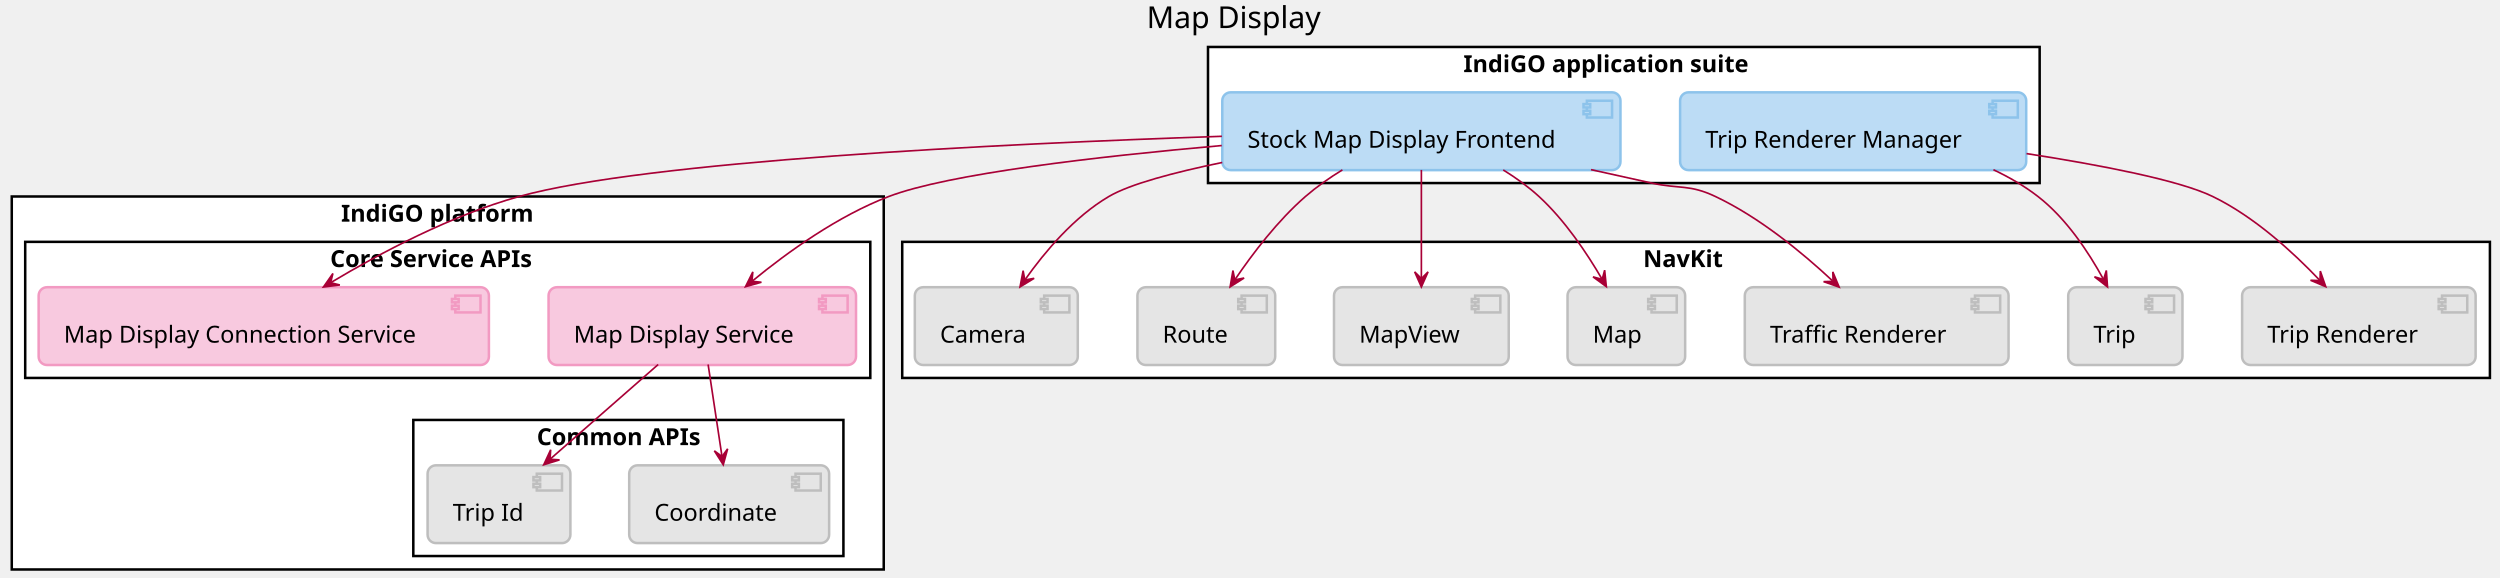
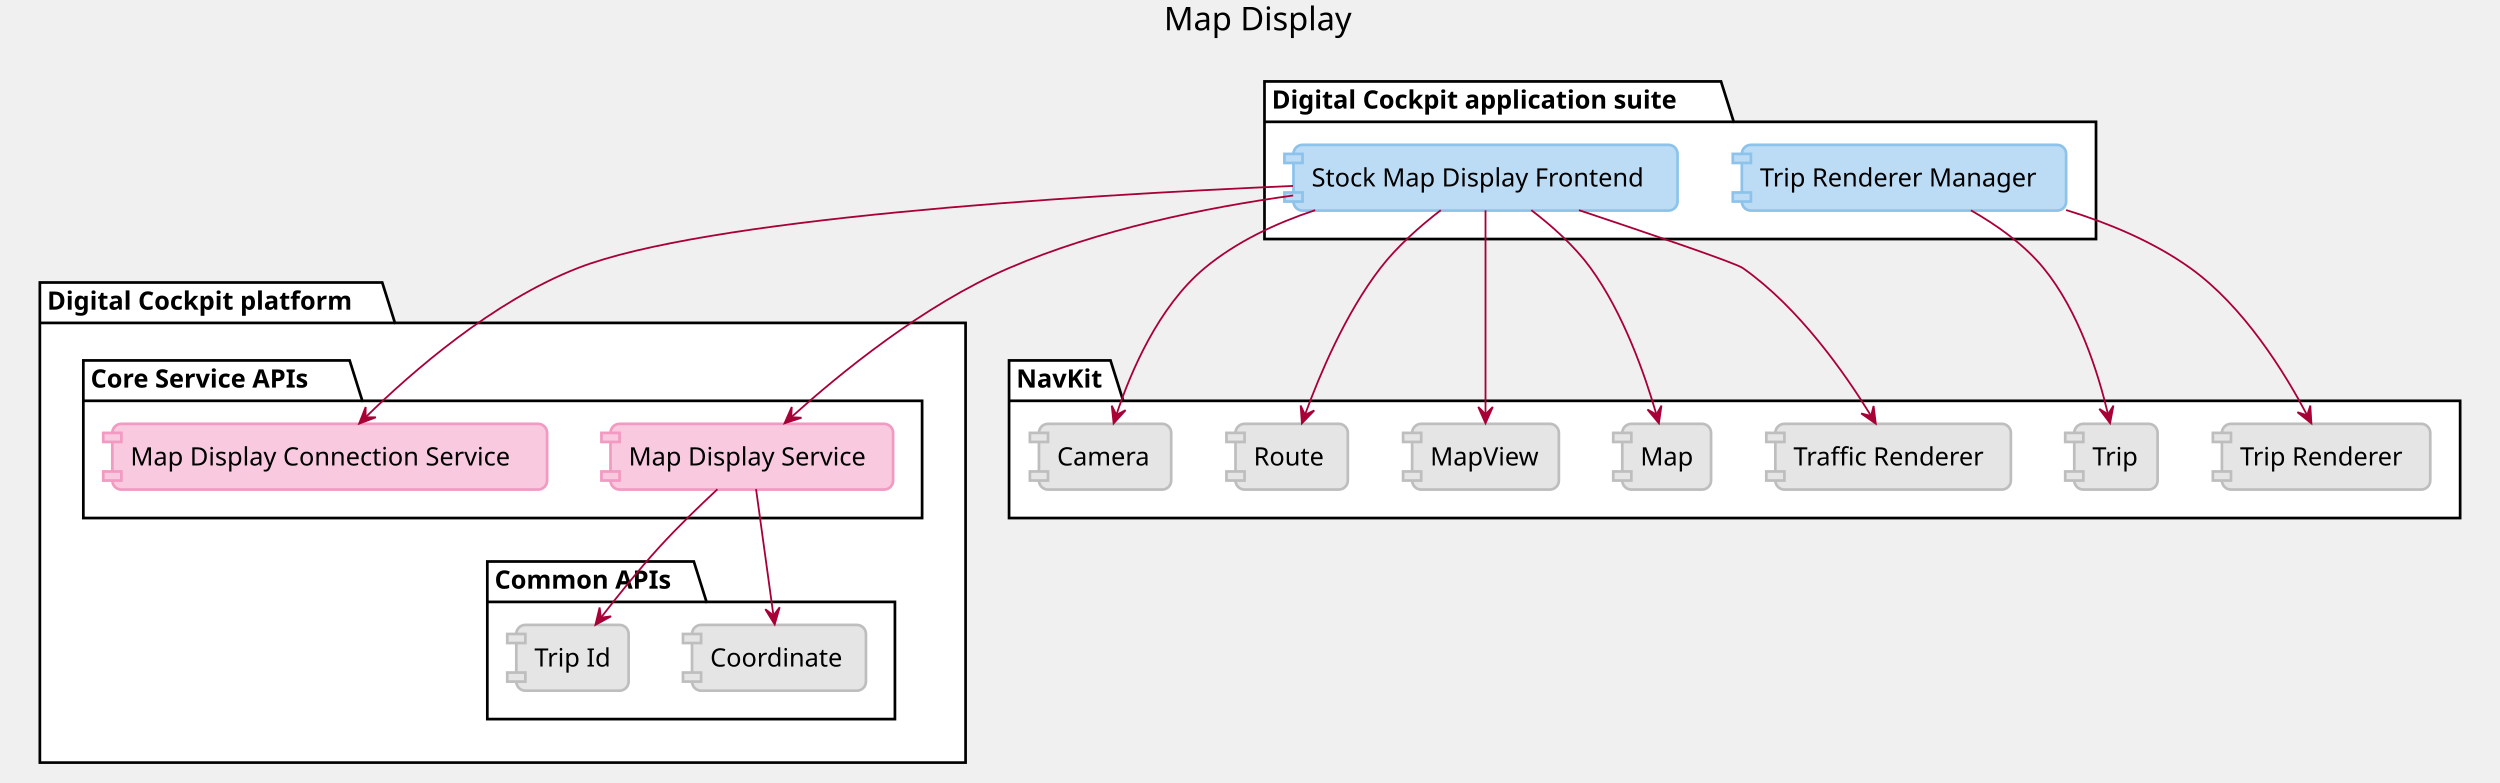
- <svg xmlns="http://www.w3.org/2000/svg" contentScriptType="application/ecmascript" contentStyleType="text/css" height="344px" preserveAspectRatio="none" style="width:1488px;height:344px;background:#FFFFFF;" version="1.1" viewBox="0 0 1488 344" width="1488px" zoomAndPan="magnify">
+ <svg xmlns="http://www.w3.org/2000/svg" contentScriptType="application/ecmascript" contentStyleType="text/css" height="432px" preserveAspectRatio="none" style="width:1380px;height:432px;" version="1.1" viewBox="0 0 1380 432" width="1380px" zoomAndPan="magnify">
  <defs />
  <g>
-     <text fill="#000000" font-family="sans-serif" font-size="18" lengthAdjust="spacing" textLength="110" x="682.5" y="16.708">Map Display</text>
-     <rect fill="#FFFFFF" height="81" style="stroke:#000000;stroke-width:1.5;" width="495" x="719" y="27.953" />
-     <text fill="#000000" font-family="sans-serif" font-size="14" font-weight="bold" lengthAdjust="spacing" textLength="191" x="871" y="42.948">IndiGO application suite</text>
-     <rect fill="#FFFFFF" height="222" style="stroke:#000000;stroke-width:1.5;" width="519" x="7" y="116.953" />
-     <text fill="#000000" font-family="sans-serif" font-size="14" font-weight="bold" lengthAdjust="spacing" textLength="127" x="203" y="131.948">IndiGO platform</text>
-     <rect fill="#FFFFFF" height="81" style="stroke:#000000;stroke-width:1.5;" width="503" x="15" y="143.953" />
-     <text fill="#000000" font-family="sans-serif" font-size="14" font-weight="bold" lengthAdjust="spacing" textLength="140" x="196.5" y="158.948">Core Service APIs</text>
-     <rect fill="#FFFFFF" height="81" style="stroke:#000000;stroke-width:1.5;" width="256" x="246" y="249.953" />
-     <text fill="#000000" font-family="sans-serif" font-size="14" font-weight="bold" lengthAdjust="spacing" textLength="109" x="319.5" y="264.948">Common APIs</text>
-     <rect fill="#FFFFFF" height="81" style="stroke:#000000;stroke-width:1.5;" width="945" x="537" y="143.953" />
-     <text fill="#000000" font-family="sans-serif" font-size="14" font-weight="bold" lengthAdjust="spacing" textLength="63" x="978" y="158.948">NavKit</text>
-     <rect fill="#BCDCF5" height="46.297" rx="5" ry="5" style="stroke:#8DC3EB;stroke-width:1.5;" width="237" x="727.5" y="54.953" />
-     <rect fill="#BCDCF5" height="10" style="stroke:#8DC3EB;stroke-width:1.5;" width="15" x="944.5" y="59.953" />
-     <rect fill="#BCDCF5" height="2" style="stroke:#8DC3EB;stroke-width:1.5;" width="4" x="942.5" y="61.953" />
-     <rect fill="#BCDCF5" height="2" style="stroke:#8DC3EB;stroke-width:1.5;" width="4" x="942.5" y="65.953" />
-     <text fill="#000000" font-family="sans-serif" font-size="14" lengthAdjust="spacing" textLength="197" x="742.5" y="87.948">Stock Map Display Frontend</text>
-     <rect fill="#BCDCF5" height="46.297" rx="5" ry="5" style="stroke:#8DC3EB;stroke-width:1.5;" width="206" x="1000" y="54.953" />
-     <rect fill="#BCDCF5" height="10" style="stroke:#8DC3EB;stroke-width:1.5;" width="15" x="1186" y="59.953" />
-     <rect fill="#BCDCF5" height="2" style="stroke:#8DC3EB;stroke-width:1.5;" width="4" x="1184" y="61.953" />
-     <rect fill="#BCDCF5" height="2" style="stroke:#8DC3EB;stroke-width:1.5;" width="4" x="1184" y="65.953" />
-     <text fill="#000000" font-family="sans-serif" font-size="14" lengthAdjust="spacing" textLength="166" x="1015" y="87.948">Trip Renderer Manager</text>
-     <rect fill="#F8C9DF" height="46.297" rx="5" ry="5" style="stroke:#F29AC2;stroke-width:1.5;" width="183" x="326.5" y="170.953" />
-     <rect fill="#F8C9DF" height="10" style="stroke:#F29AC2;stroke-width:1.5;" width="15" x="489.5" y="175.953" />
-     <rect fill="#F8C9DF" height="2" style="stroke:#F29AC2;stroke-width:1.5;" width="4" x="487.5" y="177.953" />
-     <rect fill="#F8C9DF" height="2" style="stroke:#F29AC2;stroke-width:1.5;" width="4" x="487.5" y="181.953" />
-     <text fill="#000000" font-family="sans-serif" font-size="14" lengthAdjust="spacing" textLength="143" x="341.5" y="203.948">Map Display Service</text>
-     <rect fill="#F8C9DF" height="46.297" rx="5" ry="5" style="stroke:#F29AC2;stroke-width:1.5;" width="268" x="23" y="170.953" />
-     <rect fill="#F8C9DF" height="10" style="stroke:#F29AC2;stroke-width:1.5;" width="15" x="271" y="175.953" />
-     <rect fill="#F8C9DF" height="2" style="stroke:#F29AC2;stroke-width:1.5;" width="4" x="269" y="177.953" />
-     <rect fill="#F8C9DF" height="2" style="stroke:#F29AC2;stroke-width:1.5;" width="4" x="269" y="181.953" />
-     <text fill="#000000" font-family="sans-serif" font-size="14" lengthAdjust="spacing" textLength="228" x="38" y="203.948">Map Display Connection Service</text>
-     <rect fill="#E5E5E5" height="46.297" rx="5" ry="5" style="stroke:#BEBEBE;stroke-width:1.5;" width="119" x="374.5" y="276.953" />
-     <rect fill="#E5E5E5" height="10" style="stroke:#BEBEBE;stroke-width:1.5;" width="15" x="473.5" y="281.953" />
-     <rect fill="#E5E5E5" height="2" style="stroke:#BEBEBE;stroke-width:1.5;" width="4" x="471.5" y="283.953" />
-     <rect fill="#E5E5E5" height="2" style="stroke:#BEBEBE;stroke-width:1.5;" width="4" x="471.5" y="287.953" />
-     <text fill="#000000" font-family="sans-serif" font-size="14" lengthAdjust="spacing" textLength="79" x="389.5" y="309.948">Coordinate</text>
-     <rect fill="#E5E5E5" height="46.297" rx="5" ry="5" style="stroke:#BEBEBE;stroke-width:1.5;" width="85" x="254.5" y="276.953" />
-     <rect fill="#E5E5E5" height="10" style="stroke:#BEBEBE;stroke-width:1.5;" width="15" x="319.5" y="281.953" />
-     <rect fill="#E5E5E5" height="2" style="stroke:#BEBEBE;stroke-width:1.5;" width="4" x="317.5" y="283.953" />
-     <rect fill="#E5E5E5" height="2" style="stroke:#BEBEBE;stroke-width:1.5;" width="4" x="317.5" y="287.953" />
-     <text fill="#000000" font-family="sans-serif" font-size="14" lengthAdjust="spacing" textLength="45" x="269.5" y="309.948">Trip Id</text>
-     <rect fill="#E5E5E5" height="46.297" rx="5" ry="5" style="stroke:#BEBEBE;stroke-width:1.5;" width="139" x="1334.5" y="170.953" />
-     <rect fill="#E5E5E5" height="10" style="stroke:#BEBEBE;stroke-width:1.5;" width="15" x="1453.5" y="175.953" />
-     <rect fill="#E5E5E5" height="2" style="stroke:#BEBEBE;stroke-width:1.5;" width="4" x="1451.5" y="177.953" />
-     <rect fill="#E5E5E5" height="2" style="stroke:#BEBEBE;stroke-width:1.5;" width="4" x="1451.5" y="181.953" />
-     <text fill="#000000" font-family="sans-serif" font-size="14" lengthAdjust="spacing" textLength="99" x="1349.5" y="203.948">Trip Renderer</text>
-     <rect fill="#E5E5E5" height="46.297" rx="5" ry="5" style="stroke:#BEBEBE;stroke-width:1.5;" width="68" x="1231" y="170.953" />
-     <rect fill="#E5E5E5" height="10" style="stroke:#BEBEBE;stroke-width:1.5;" width="15" x="1279" y="175.953" />
-     <rect fill="#E5E5E5" height="2" style="stroke:#BEBEBE;stroke-width:1.5;" width="4" x="1277" y="177.953" />
-     <rect fill="#E5E5E5" height="2" style="stroke:#BEBEBE;stroke-width:1.5;" width="4" x="1277" y="181.953" />
-     <text fill="#000000" font-family="sans-serif" font-size="14" lengthAdjust="spacing" textLength="28" x="1246" y="203.948">Trip</text>
-     <rect fill="#E5E5E5" height="46.297" rx="5" ry="5" style="stroke:#BEBEBE;stroke-width:1.5;" width="157" x="1038.5" y="170.953" />
-     <rect fill="#E5E5E5" height="10" style="stroke:#BEBEBE;stroke-width:1.5;" width="15" x="1175.5" y="175.953" />
-     <rect fill="#E5E5E5" height="2" style="stroke:#BEBEBE;stroke-width:1.5;" width="4" x="1173.5" y="177.953" />
-     <rect fill="#E5E5E5" height="2" style="stroke:#BEBEBE;stroke-width:1.5;" width="4" x="1173.5" y="181.953" />
-     <text fill="#000000" font-family="sans-serif" font-size="14" lengthAdjust="spacing" textLength="117" x="1053.5" y="203.948">Traffic Renderer</text>
-     <rect fill="#E5E5E5" height="46.297" rx="5" ry="5" style="stroke:#BEBEBE;stroke-width:1.5;" width="70" x="933" y="170.953" />
-     <rect fill="#E5E5E5" height="10" style="stroke:#BEBEBE;stroke-width:1.5;" width="15" x="983" y="175.953" />
-     <rect fill="#E5E5E5" height="2" style="stroke:#BEBEBE;stroke-width:1.5;" width="4" x="981" y="177.953" />
-     <rect fill="#E5E5E5" height="2" style="stroke:#BEBEBE;stroke-width:1.5;" width="4" x="981" y="181.953" />
-     <text fill="#000000" font-family="sans-serif" font-size="14" lengthAdjust="spacing" textLength="30" x="948" y="203.948">Map</text>
-     <rect fill="#E5E5E5" height="46.297" rx="5" ry="5" style="stroke:#BEBEBE;stroke-width:1.5;" width="104" x="794" y="170.953" />
-     <rect fill="#E5E5E5" height="10" style="stroke:#BEBEBE;stroke-width:1.5;" width="15" x="878" y="175.953" />
-     <rect fill="#E5E5E5" height="2" style="stroke:#BEBEBE;stroke-width:1.5;" width="4" x="876" y="177.953" />
-     <rect fill="#E5E5E5" height="2" style="stroke:#BEBEBE;stroke-width:1.5;" width="4" x="876" y="181.953" />
-     <text fill="#000000" font-family="sans-serif" font-size="14" lengthAdjust="spacing" textLength="64" x="809" y="203.948">MapView</text>
-     <rect fill="#E5E5E5" height="46.297" rx="5" ry="5" style="stroke:#BEBEBE;stroke-width:1.5;" width="82" x="677" y="170.953" />
-     <rect fill="#E5E5E5" height="10" style="stroke:#BEBEBE;stroke-width:1.5;" width="15" x="739" y="175.953" />
-     <rect fill="#E5E5E5" height="2" style="stroke:#BEBEBE;stroke-width:1.5;" width="4" x="737" y="177.953" />
-     <rect fill="#E5E5E5" height="2" style="stroke:#BEBEBE;stroke-width:1.5;" width="4" x="737" y="181.953" />
-     <text fill="#000000" font-family="sans-serif" font-size="14" lengthAdjust="spacing" textLength="42" x="692" y="203.948">Route</text>
-     <rect fill="#E5E5E5" height="46.297" rx="5" ry="5" style="stroke:#BEBEBE;stroke-width:1.5;" width="97" x="544.5" y="170.953" />
-     <rect fill="#E5E5E5" height="10" style="stroke:#BEBEBE;stroke-width:1.5;" width="15" x="621.5" y="175.953" />
-     <rect fill="#E5E5E5" height="2" style="stroke:#BEBEBE;stroke-width:1.5;" width="4" x="619.5" y="177.953" />
-     <rect fill="#E5E5E5" height="2" style="stroke:#BEBEBE;stroke-width:1.5;" width="4" x="619.5" y="181.953" />
-     <text fill="#000000" font-family="sans-serif" font-size="14" lengthAdjust="spacing" textLength="57" x="559.5" y="203.948">Camera</text>
-     <path d="M727.276,81.126 C593.519,85.662 384.885,95.894 309,116.953 C268.655,128.149 226.458,150.503 196.791,168.253 " fill="none" id="StockMapDisplayFrontend-to-MapDisplayConnectionService" style="stroke:#A80036;stroke-width:1.0;" />
-     <polygon fill="#A80036" points="192.506,170.837,202.279,169.615,196.788,168.255,198.148,162.764,192.506,170.837" style="stroke:#A80036;stroke-width:1.0;" />
-     <path d="M727.194,86.624 C652.779,93.197 564.488,103.415 529,116.953 C498.801,128.474 468.948,149.905 447.821,167.238 " fill="none" id="StockMapDisplayFrontend-to-MapDisplayService" style="stroke:#A80036;stroke-width:1.0;" />
-     <polygon fill="#A80036" points="443.714,170.646,453.194,167.977,447.562,167.453,448.086,161.82,443.714,170.646" style="stroke:#A80036;stroke-width:1.0;" />
-     <path d="M894.723,101.15 C902.263,105.826 909.645,111.121 916,116.953 C931.317,131.011 944.391,150.43 953.599,166.25 " fill="none" id="StockMapDisplayFrontend-to-Map" style="stroke:#A80036;stroke-width:1.0;" />
-     <polygon fill="#A80036" points="956.092,170.609,955.095,160.81,953.609,166.269,948.151,164.782,956.092,170.609" style="stroke:#A80036;stroke-width:1.0;" />
-     <path d="M846,101.149 C846,119.721 846,145.848 846,165.65 " fill="none" id="StockMapDisplayFrontend-to-MapView" style="stroke:#A80036;stroke-width:1.0;" />
-     <polygon fill="#A80036" points="846,170.798,850,161.798,846,165.798,842,161.798,846,170.798" style="stroke:#A80036;stroke-width:1.0;" />
-     <path d="M798.996,101.108 C791.281,105.848 783.646,111.175 777,116.953 C760.621,131.195 745.779,150.613 735.079,166.386 " fill="none" id="StockMapDisplayFrontend-to-Route" style="stroke:#A80036;stroke-width:1.0;" />
-     <polygon fill="#A80036" points="732.173,170.731,740.502,165.474,734.953,166.575,733.852,161.026,732.173,170.731" style="stroke:#A80036;stroke-width:1.0;" />
-     <path d="M727.489,96.702 C698.706,102.622 672.592,109.564 660,116.953 C639.43,129.025 621.97,149.687 610.035,166.57 " fill="none" id="StockMapDisplayFrontend-to-Camera" style="stroke:#A80036;stroke-width:1.0;" />
-     <polygon fill="#A80036" points="607.121,170.774,615.536,165.656,609.97,166.665,608.961,161.098,607.121,170.774" style="stroke:#A80036;stroke-width:1.0;" />
-     <path d="M946.966,100.98 C959.102,103.694 971.326,106.404 983,108.953 C999.862,112.635 1005.398,109.574 1021,116.953 C1047.216,129.351 1072.62,150.249 1090.703,167.147 " fill="none" id="StockMapDisplayFrontend-to-TrafficRenderer" style="stroke:#A80036;stroke-width:1.0;" />
-     <polygon fill="#A80036" points="1094.678,170.907,1090.889,161.816,1091.045,167.471,1085.391,167.628,1094.678,170.907" style="stroke:#A80036;stroke-width:1.0;" />
-     <path d="M1206.185,91.42 C1250.723,98.32 1297.13,107.296 1317,116.953 C1341.624,128.92 1364.594,149.844 1380.742,166.862 " fill="none" id="TripRenderManager-to-TripRenderer" style="stroke:#A80036;stroke-width:1.0;" />
-     <polygon fill="#A80036" points="1384.286,170.65,1381.058,161.345,1380.87,166.999,1375.216,166.811,1384.286,170.65" style="stroke:#A80036;stroke-width:1.0;" />
-     <path d="M1186.489,101.024 C1195.911,105.485 1204.989,110.751 1213,116.953 C1229.789,129.95 1243.061,149.938 1251.993,166.292 " fill="none" id="TripRenderManager-to-Trip" style="stroke:#A80036;stroke-width:1.0;" />
-     <polygon fill="#A80036" points="1254.397,170.799,1253.691,160.976,1252.044,166.387,1246.632,164.74,1254.397,170.799" style="stroke:#A80036;stroke-width:1.0;" />
-     <path d="M421.472,216.953 C423.887,232.956 427.124,254.399 429.702,271.481 " fill="none" id="MapDisplayService-to-Coordinate" style="stroke:#A80036;stroke-width:1.0;" />
-     <polygon fill="#A80036" points="430.48,276.632,433.092,267.135,429.733,271.688,425.181,268.329,430.48,276.632" style="stroke:#A80036;stroke-width:1.0;" />
-     <path d="M391.745,216.953 C372.848,233.508 347.305,255.885 327.502,273.232 " fill="none" id="MapDisplayService-to-TripId" style="stroke:#A80036;stroke-width:1.0;" />
-     <polygon fill="#A80036" points="323.622,276.632,333.027,273.71,327.383,273.337,327.756,267.692,323.622,276.632" style="stroke:#A80036;stroke-width:1.0;" />
+     <text fill="#000000" font-family="sans-serif" font-size="18" lengthAdjust="spacingAndGlyphs" textLength="107" x="642.5" y="16.708">Map Display</text>
+     <polygon fill="#FFFFFF" points="698,44.953,950,44.953,957,67.25,1157,67.25,1157,131.953,698,131.953,698,44.953" style="stroke: #000000; stroke-width: 1.5;" />
+     <line style="stroke: #000000; stroke-width: 1.5;" x1="698" x2="957" y1="67.25" y2="67.25" />
+     <text fill="#000000" font-family="sans-serif" font-size="14" font-weight="bold" lengthAdjust="spacingAndGlyphs" textLength="246" x="702" y="59.948">Digital Cockpit application suite</text>
+     <polygon fill="#FFFFFF" points="22,155.953,211,155.953,218,178.25,533,178.25,533,420.953,22,420.953,22,155.953" style="stroke: #000000; stroke-width: 1.5;" />
+     <line style="stroke: #000000; stroke-width: 1.5;" x1="22" x2="218" y1="178.25" y2="178.25" />
+     <text fill="#000000" font-family="sans-serif" font-size="14" font-weight="bold" lengthAdjust="spacingAndGlyphs" textLength="183" x="26" y="170.948">Digital Cockpit platform</text>
+     <polygon fill="#FFFFFF" points="46,198.953,193,198.953,200,221.25,509,221.25,509,285.953,46,285.953,46,198.953" style="stroke: #000000; stroke-width: 1.5;" />
+     <line style="stroke: #000000; stroke-width: 1.5;" x1="46" x2="200" y1="221.25" y2="221.25" />
+     <text fill="#000000" font-family="sans-serif" font-size="14" font-weight="bold" lengthAdjust="spacingAndGlyphs" textLength="141" x="50" y="213.948">Core Service APIs</text>
+     <polygon fill="#FFFFFF" points="269,309.953,383,309.953,390,332.25,494,332.25,494,396.953,269,396.953,269,309.953" style="stroke: #000000; stroke-width: 1.5;" />
+     <line style="stroke: #000000; stroke-width: 1.5;" x1="269" x2="390" y1="332.25" y2="332.25" />
+     <text fill="#000000" font-family="sans-serif" font-size="14" font-weight="bold" lengthAdjust="spacingAndGlyphs" textLength="108" x="273" y="324.948">Common APIs</text>
+     <polygon fill="#FFFFFF" points="557,198.953,613,198.953,620,221.25,1358,221.25,1358,285.953,557,285.953,557,198.953" style="stroke: #000000; stroke-width: 1.5;" />
+     <line style="stroke: #000000; stroke-width: 1.5;" x1="557" x2="620" y1="221.25" y2="221.25" />
+     <text fill="#000000" font-family="sans-serif" font-size="14" font-weight="bold" lengthAdjust="spacingAndGlyphs" textLength="50" x="561" y="213.948">NavKit</text>
+     <rect fill="#BCDCF5" height="36.297" rx="5" ry="5" style="stroke: #8DC3EB; stroke-width: 1.5;" width="212" x="714" y="79.953" />
+     <rect fill="#BCDCF5" height="5" style="stroke: #8DC3EB; stroke-width: 1.5;" width="10" x="709" y="84.953" />
+     <rect fill="#BCDCF5" height="5" style="stroke: #8DC3EB; stroke-width: 1.5;" width="10" x="709" y="106.25" />
+     <text fill="#000000" font-family="sans-serif" font-size="14" lengthAdjust="spacingAndGlyphs" textLength="192" x="724" y="102.948">Stock Map Display Frontend</text>
+     <rect fill="#BCDCF5" height="36.297" rx="5" ry="5" style="stroke: #8DC3EB; stroke-width: 1.5;" width="179" x="961.5" y="79.953" />
+     <rect fill="#BCDCF5" height="5" style="stroke: #8DC3EB; stroke-width: 1.5;" width="10" x="956.5" y="84.953" />
+     <rect fill="#BCDCF5" height="5" style="stroke: #8DC3EB; stroke-width: 1.5;" width="10" x="956.5" y="106.25" />
+     <text fill="#000000" font-family="sans-serif" font-size="14" lengthAdjust="spacingAndGlyphs" textLength="159" x="971.5" y="102.948">Trip Renderer Manager</text>
+     <rect fill="#F8C9DF" height="36.297" rx="5" ry="5" style="stroke: #F29AC2; stroke-width: 1.5;" width="156" x="337" y="233.953" />
+     <rect fill="#F8C9DF" height="5" style="stroke: #F29AC2; stroke-width: 1.5;" width="10" x="332" y="238.953" />
+     <rect fill="#F8C9DF" height="5" style="stroke: #F29AC2; stroke-width: 1.5;" width="10" x="332" y="260.25" />
+     <text fill="#000000" font-family="sans-serif" font-size="14" lengthAdjust="spacingAndGlyphs" textLength="136" x="347" y="256.948">Map Display Service</text>
+     <rect fill="#F8C9DF" height="36.297" rx="5" ry="5" style="stroke: #F29AC2; stroke-width: 1.5;" width="240" x="62" y="233.953" />
+     <rect fill="#F8C9DF" height="5" style="stroke: #F29AC2; stroke-width: 1.5;" width="10" x="57" y="238.953" />
+     <rect fill="#F8C9DF" height="5" style="stroke: #F29AC2; stroke-width: 1.5;" width="10" x="57" y="260.25" />
+     <text fill="#000000" font-family="sans-serif" font-size="14" lengthAdjust="spacingAndGlyphs" textLength="220" x="72" y="256.948">Map Display Connection Service</text>
+     <rect fill="#E5E5E5" height="36.297" rx="5" ry="5" style="stroke: #BEBEBE; stroke-width: 1.5;" width="96" x="382" y="344.953" />
+     <rect fill="#E5E5E5" height="5" style="stroke: #BEBEBE; stroke-width: 1.5;" width="10" x="377" y="349.953" />
+     <rect fill="#E5E5E5" height="5" style="stroke: #BEBEBE; stroke-width: 1.5;" width="10" x="377" y="371.25" />
+     <text fill="#000000" font-family="sans-serif" font-size="14" lengthAdjust="spacingAndGlyphs" textLength="76" x="392" y="367.948">Coordinate</text>
+     <rect fill="#E5E5E5" height="36.297" rx="5" ry="5" style="stroke: #BEBEBE; stroke-width: 1.5;" width="62" x="285" y="344.953" />
+     <rect fill="#E5E5E5" height="5" style="stroke: #BEBEBE; stroke-width: 1.5;" width="10" x="280" y="349.953" />
+     <rect fill="#E5E5E5" height="5" style="stroke: #BEBEBE; stroke-width: 1.5;" width="10" x="280" y="371.25" />
+     <text fill="#000000" font-family="sans-serif" font-size="14" lengthAdjust="spacingAndGlyphs" textLength="42" x="295" y="367.948">Trip Id</text>
+     <rect fill="#E5E5E5" height="36.297" rx="5" ry="5" style="stroke: #BEBEBE; stroke-width: 1.5;" width="115" x="1226.5" y="233.953" />
+     <rect fill="#E5E5E5" height="5" style="stroke: #BEBEBE; stroke-width: 1.5;" width="10" x="1221.5" y="238.953" />
+     <rect fill="#E5E5E5" height="5" style="stroke: #BEBEBE; stroke-width: 1.5;" width="10" x="1221.5" y="260.25" />
+     <text fill="#000000" font-family="sans-serif" font-size="14" lengthAdjust="spacingAndGlyphs" textLength="95" x="1236.5" y="256.948">Trip Renderer</text>
+     <rect fill="#E5E5E5" height="36.297" rx="5" ry="5" style="stroke: #BEBEBE; stroke-width: 1.5;" width="46" x="1145" y="233.953" />
+     <rect fill="#E5E5E5" height="5" style="stroke: #BEBEBE; stroke-width: 1.5;" width="10" x="1140" y="238.953" />
+     <rect fill="#E5E5E5" height="5" style="stroke: #BEBEBE; stroke-width: 1.5;" width="10" x="1140" y="260.25" />
+     <text fill="#000000" font-family="sans-serif" font-size="14" lengthAdjust="spacingAndGlyphs" textLength="26" x="1155" y="256.948">Trip</text>
+     <rect fill="#E5E5E5" height="36.297" rx="5" ry="5" style="stroke: #BEBEBE; stroke-width: 1.5;" width="130" x="980" y="233.953" />
+     <rect fill="#E5E5E5" height="5" style="stroke: #BEBEBE; stroke-width: 1.5;" width="10" x="975" y="238.953" />
+     <rect fill="#E5E5E5" height="5" style="stroke: #BEBEBE; stroke-width: 1.5;" width="10" x="975" y="260.25" />
+     <text fill="#000000" font-family="sans-serif" font-size="14" lengthAdjust="spacingAndGlyphs" textLength="110" x="990" y="256.948">Traffic Renderer</text>
+     <rect fill="#E5E5E5" height="36.297" rx="5" ry="5" style="stroke: #BEBEBE; stroke-width: 1.5;" width="49" x="895.5" y="233.953" />
+     <rect fill="#E5E5E5" height="5" style="stroke: #BEBEBE; stroke-width: 1.5;" width="10" x="890.5" y="238.953" />
+     <rect fill="#E5E5E5" height="5" style="stroke: #BEBEBE; stroke-width: 1.5;" width="10" x="890.5" y="260.25" />
+     <text fill="#000000" font-family="sans-serif" font-size="14" lengthAdjust="spacingAndGlyphs" textLength="29" x="905.5" y="256.948">Map</text>
+     <rect fill="#E5E5E5" height="36.297" rx="5" ry="5" style="stroke: #BEBEBE; stroke-width: 1.5;" width="81" x="779.5" y="233.953" />
+     <rect fill="#E5E5E5" height="5" style="stroke: #BEBEBE; stroke-width: 1.5;" width="10" x="774.5" y="238.953" />
+     <rect fill="#E5E5E5" height="5" style="stroke: #BEBEBE; stroke-width: 1.5;" width="10" x="774.5" y="260.25" />
+     <text fill="#000000" font-family="sans-serif" font-size="14" lengthAdjust="spacingAndGlyphs" textLength="61" x="789.5" y="256.948">MapView</text>
+     <rect fill="#E5E5E5" height="36.297" rx="5" ry="5" style="stroke: #BEBEBE; stroke-width: 1.5;" width="62" x="682" y="233.953" />
+     <rect fill="#E5E5E5" height="5" style="stroke: #BEBEBE; stroke-width: 1.5;" width="10" x="677" y="238.953" />
+     <rect fill="#E5E5E5" height="5" style="stroke: #BEBEBE; stroke-width: 1.5;" width="10" x="677" y="260.25" />
+     <text fill="#000000" font-family="sans-serif" font-size="14" lengthAdjust="spacingAndGlyphs" textLength="42" x="692" y="256.948">Route</text>
+     <rect fill="#E5E5E5" height="36.297" rx="5" ry="5" style="stroke: #BEBEBE; stroke-width: 1.5;" width="73" x="573.5" y="233.953" />
+     <rect fill="#E5E5E5" height="5" style="stroke: #BEBEBE; stroke-width: 1.5;" width="10" x="568.5" y="238.953" />
+     <rect fill="#E5E5E5" height="5" style="stroke: #BEBEBE; stroke-width: 1.5;" width="10" x="568.5" y="260.25" />
+     <text fill="#000000" font-family="sans-serif" font-size="14" lengthAdjust="spacingAndGlyphs" textLength="53" x="583.5" y="256.948">Camera</text>
+     <path d="M713.74,102.623 C588.49,108.113 388.59,120.873 319,147.953 C271.88,166.283 226.96,205.653 202.07,230.063 " fill="none" id="StockMapDisplayFrontend-MapDisplayConnectionService" style="stroke: #A80036; stroke-width: 1.0;" />
+     <polygon fill="#A80036" points="198.25,233.843,207.464,230.363,201.807,230.329,201.841,224.672,198.25,233.843" style="stroke: #A80036; stroke-width: 1.0;" />
+     <path d="M713.84,107.893 C664.63,114.733 606.29,126.773 557,147.953 C509.8,168.243 463.14,206.523 436.81,230.263 " fill="none" id="StockMapDisplayFrontend-MapDisplayService" style="stroke: #A80036; stroke-width: 1.0;" />
+     <polygon fill="#A80036" points="433.07,233.663,442.423,230.578,436.773,230.303,437.047,224.653,433.07,233.663" style="stroke: #A80036; stroke-width: 1.0;" />
+     <path d="M845.29,116.013 C856.48,124.553 869.09,135.693 878,147.953 C896.07,172.833 907.91,206.613 914.28,228.593 " fill="none" id="StockMapDisplayFrontend-Map" style="stroke: #A80036; stroke-width: 1.0;" />
+     <polygon fill="#A80036" points="915.71,233.643,917.118,223.895,914.353,228.831,909.418,226.066,915.71,233.643" style="stroke: #A80036; stroke-width: 1.0;" />
+     <path d="M820,116.093 C820,143.693 820,197.963 820,228.573 " fill="none" id="StockMapDisplayFrontend-MapView" style="stroke: #A80036; stroke-width: 1.0;" />
+     <polygon fill="#A80036" points="820,233.643,824,224.643,820,228.643,816,224.643,820,233.643" style="stroke: #A80036; stroke-width: 1.0;" />
+     <path d="M795.31,116.023 C784.12,124.643 771.33,135.843 762,147.953 C742.67,173.033 728.37,206.973 720.36,228.913 " fill="none" id="StockMapDisplayFrontend-Route" style="stroke: #A80036; stroke-width: 1.0;" />
+     <polygon fill="#A80036" points="718.65,233.673,725.473,226.57,720.351,228.971,717.95,223.849,718.65,233.673" style="stroke: #A80036; stroke-width: 1.0;" />
+     <path d="M725.98,115.993 C704.29,123.203 682.47,133.433 665,147.953 C639.38,169.243 623.99,205.633 616.25,228.973 " fill="none" id="StockMapDisplayFrontend-Camera" style="stroke: #A80036; stroke-width: 1.0;" />
+     <polygon fill="#A80036" points="614.72,233.743,621.301,226.416,616.263,228.987,613.692,223.948,614.72,233.743" style="stroke: #A80036; stroke-width: 1.0;" />
+     <path d="M871.6,116.013 C910.57,129.023 958.03,145.163 962,147.953 C993.01,169.733 1018.52,206.223 1032.75,229.423 " fill="none" id="StockMapDisplayFrontend-TrafficRenderer" style="stroke: #A80036; stroke-width: 1.0;" />
+     <polygon fill="#A80036" points="1035.44,233.873,1034.216,224.101,1032.857,229.592,1027.366,228.233,1035.44,233.873" style="stroke: #A80036; stroke-width: 1.0;" />
+     <path d="M1140.5,115.943 C1164.21,123.213 1188.8,133.493 1209,147.953 C1238.68,169.193 1261.26,205.843 1273.56,229.213 " fill="none" id="TripRenderManager-TripRenderer" style="stroke: #A80036; stroke-width: 1.0;" />
+     <polygon fill="#A80036" points="1275.88,233.703,1275.295,223.872,1273.581,229.263,1268.19,227.549,1275.88,233.703" style="stroke: #A80036; stroke-width: 1.0;" />
+     <path d="M1087.96,116.113 C1102.03,124.133 1117.24,134.843 1128,147.953 C1147.49,171.703 1158.25,206.053 1163.57,228.443 " fill="none" id="TripRenderManager-Trip" style="stroke: #A80036; stroke-width: 1.0;" />
+     <polygon fill="#A80036" points="1164.75,233.583,1166.616,223.913,1163.621,228.712,1158.822,225.718,1164.75,233.583" style="stroke: #A80036; stroke-width: 1.0;" />
+     <path d="M417.34,269.983 C419.93,288.753 424.09,319.003 426.93,339.653 " fill="none" id="MapDisplayService-Coordinate" style="stroke: #A80036; stroke-width: 1.0;" />
+     <polygon fill="#A80036" points="427.62,344.683,430.376,335.228,426.949,339.728,422.448,336.301,427.62,344.683" style="stroke: #A80036; stroke-width: 1.0;" />
+     <path d="M396.01,270.083 C386.16,279.243 374.1,290.893 364,301.953 C352.7,314.323 340.94,328.993 331.89,340.733 " fill="none" id="MapDisplayService-TripId" style="stroke: #A80036; stroke-width: 1.0;" />
+     <polygon fill="#A80036" points="328.68,344.913,337.329,340.202,331.721,340.944,330.979,335.336,328.68,344.913" style="stroke: #A80036; stroke-width: 1.0;" />
  </g>
</svg>
